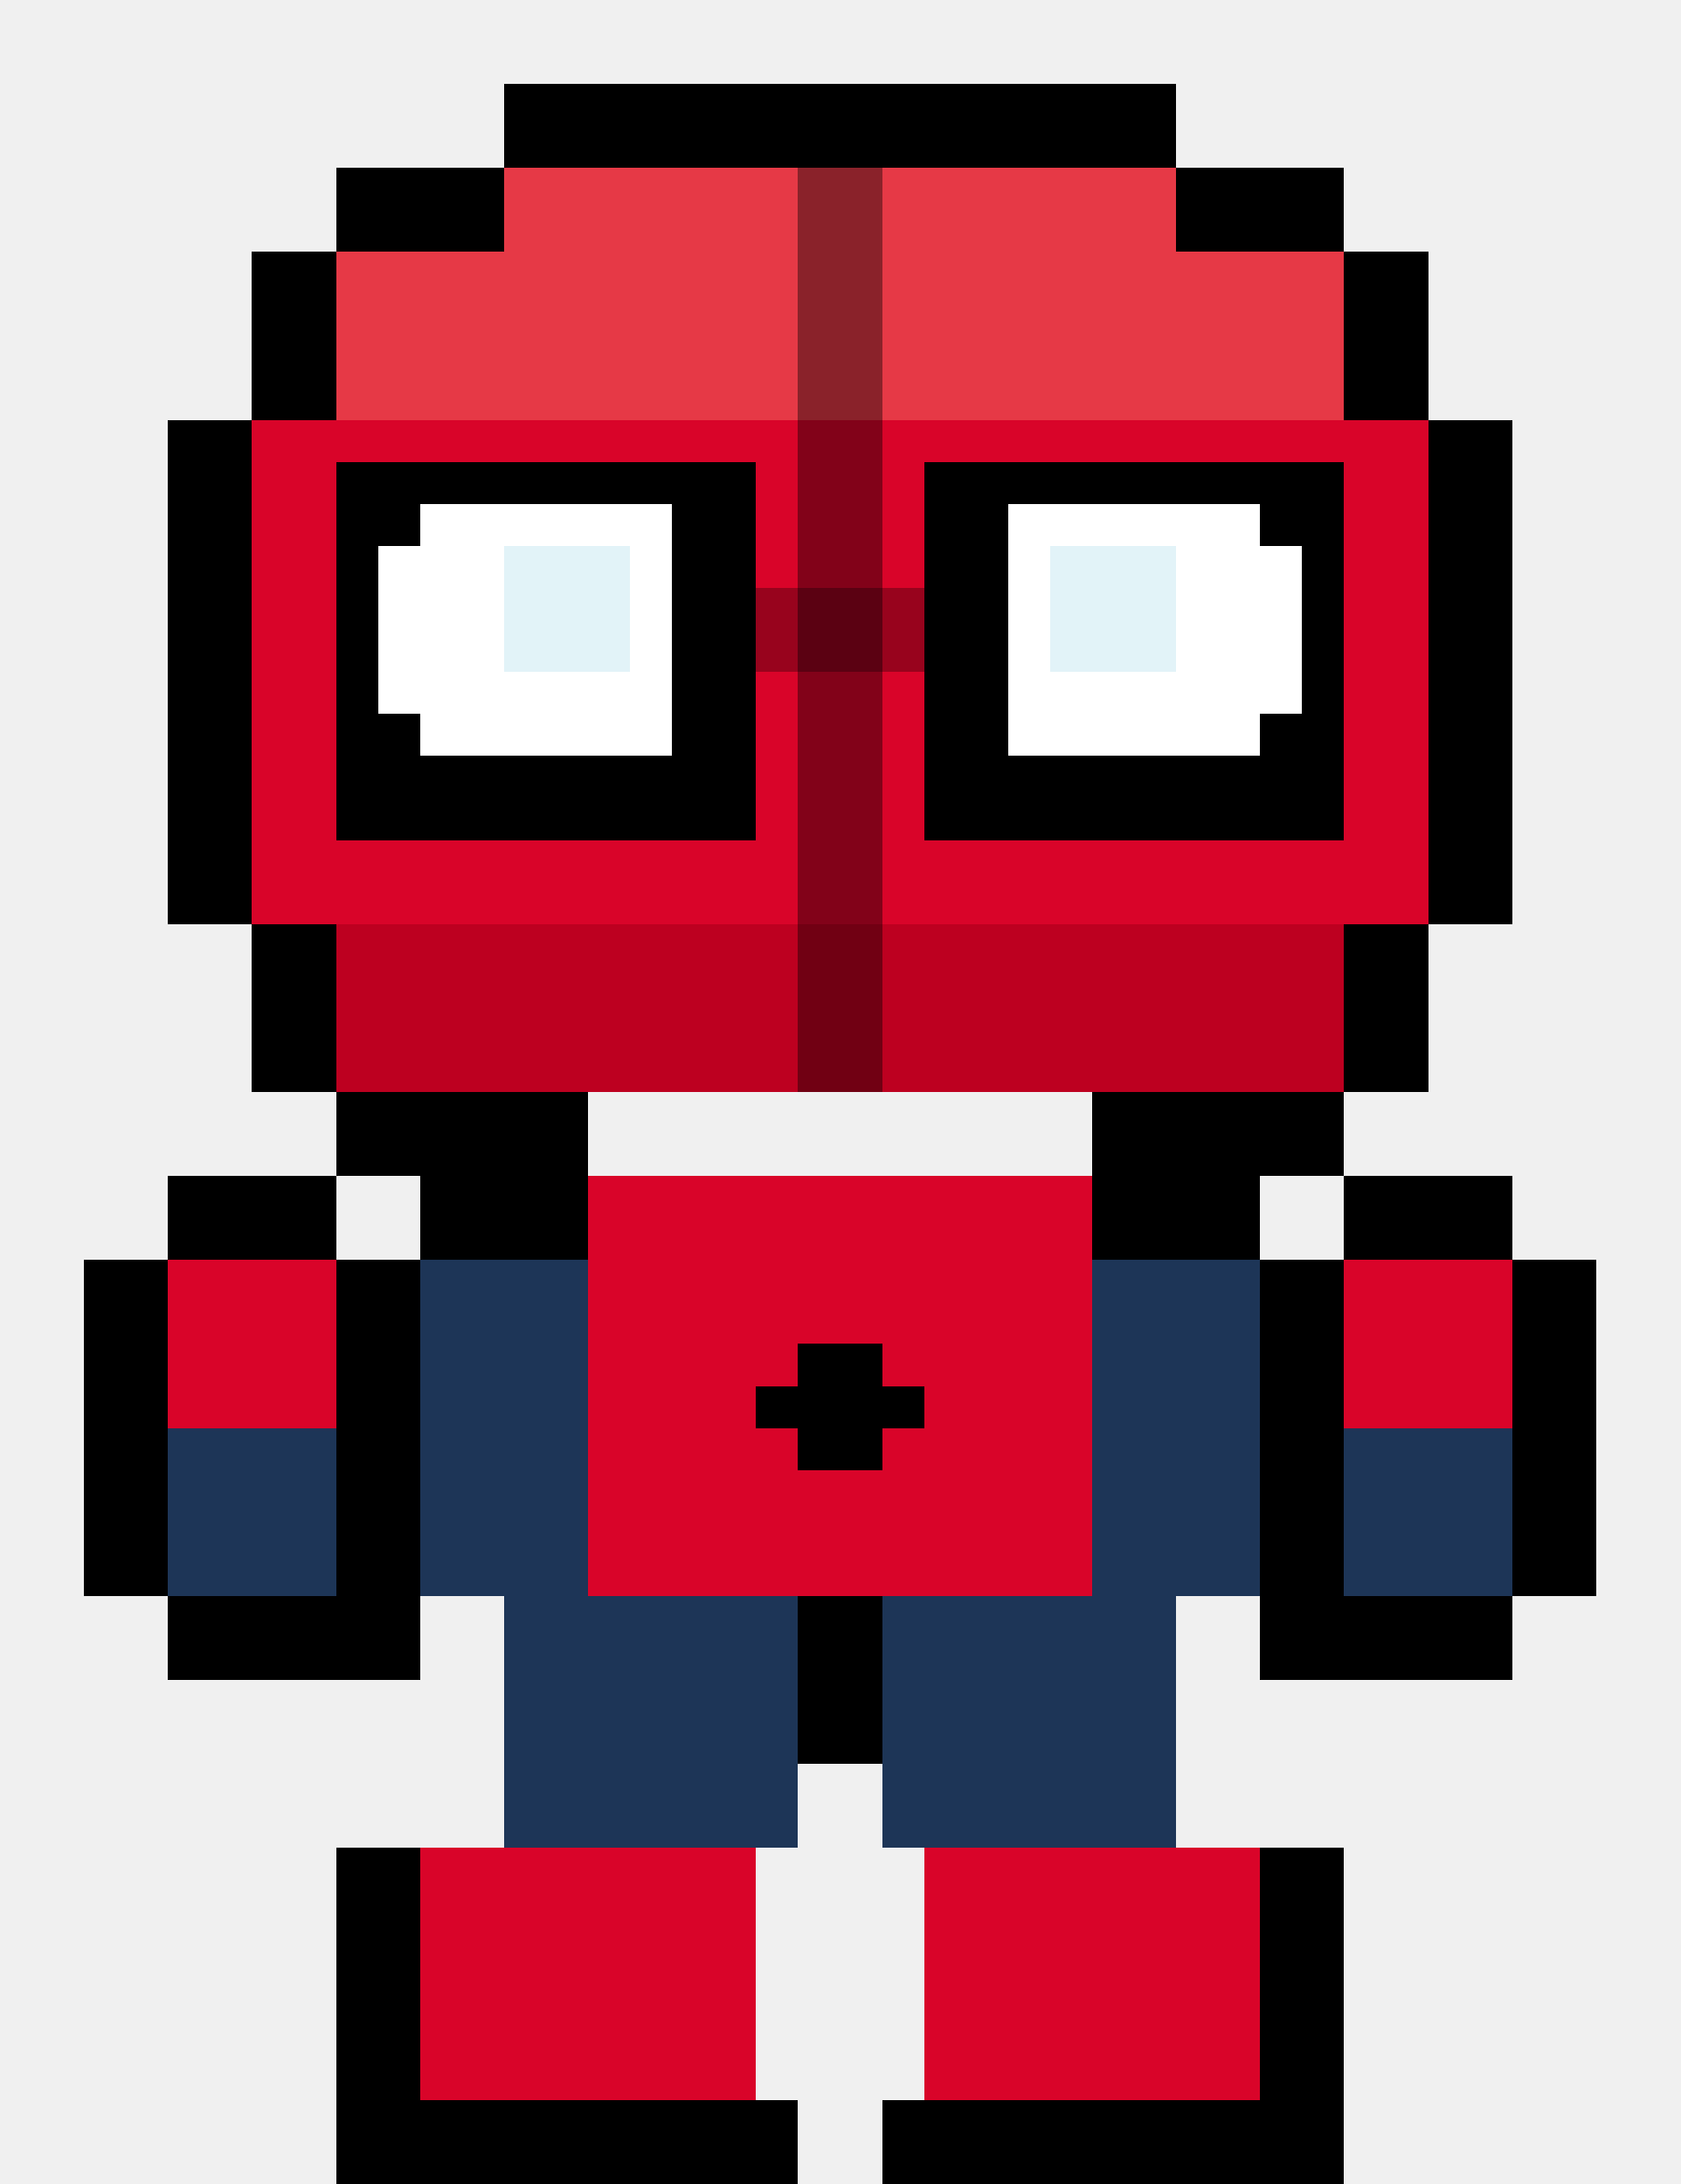
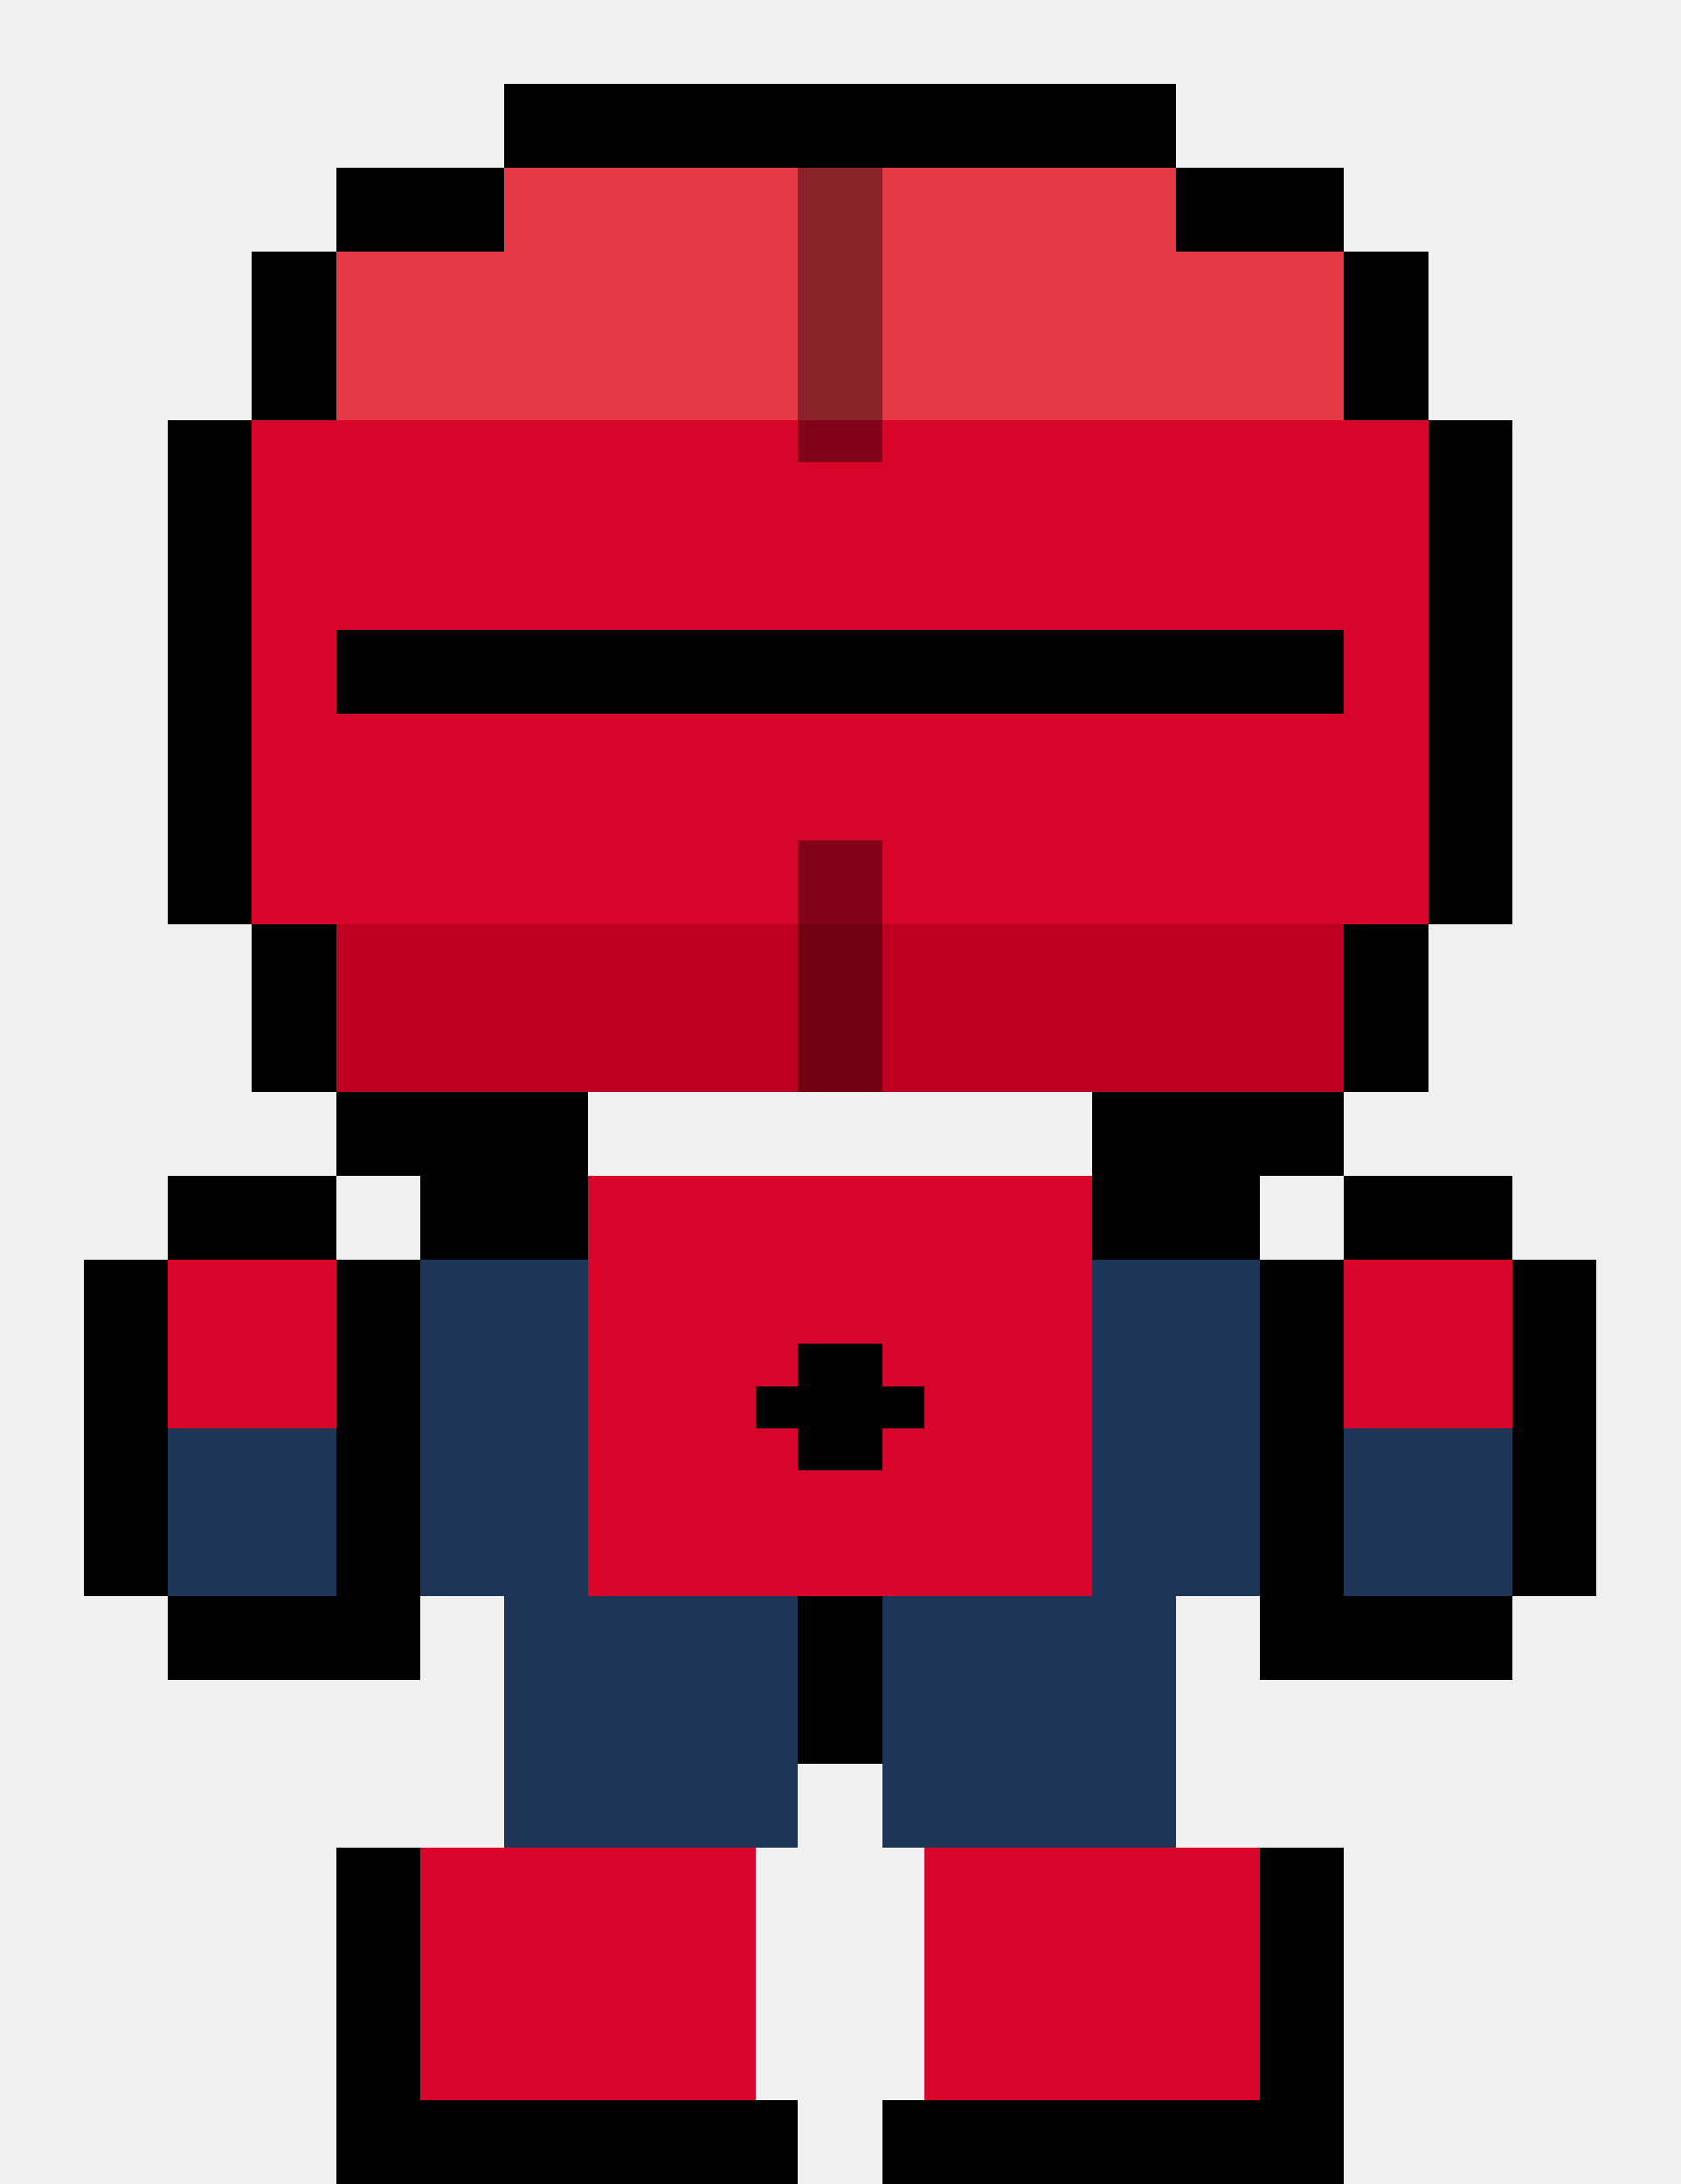
<svg xmlns="http://www.w3.org/2000/svg" viewBox="0 0 40 52" width="40" height="52" shape-rendering="crispEdges">
  <rect x="12" y="2" width="16" height="2" fill="#000" />
  <rect x="8" y="4" width="4" height="2" fill="#000" />
  <rect x="28" y="4" width="4" height="2" fill="#000" />
  <rect x="6" y="6" width="2" height="4" fill="#000" />
  <rect x="32" y="6" width="2" height="4" fill="#000" />
  <rect x="4" y="10" width="2" height="12" fill="#000" />
  <rect x="34" y="10" width="2" height="12" fill="#000" />
  <rect x="6" y="22" width="2" height="4" fill="#000" />
  <rect x="32" y="22" width="2" height="4" fill="#000" />
  <rect x="8" y="26" width="6" height="2" fill="#000" />
  <rect x="26" y="26" width="6" height="2" fill="#000" />
  <rect x="12" y="4" width="16" height="2" fill="#e63946" />
  <rect x="8" y="6" width="24" height="4" fill="#e63946" />
  <rect x="6" y="10" width="28" height="12" fill="#d90429" />
  <rect x="8" y="22" width="24" height="4" fill="#bd0020" />
  <rect x="19" y="4" width="2" height="22" fill="#000" opacity="0.4" />
  <rect x="8" y="14" width="24" height="2" fill="#000" opacity="0.3" />
  <rect x="8" y="11" width="10" height="9" fill="#000" />
  <rect x="10" y="12" width="6" height="6" fill="#ffffff" />
  <rect x="9" y="13" width="7" height="4" fill="#ffffff" />
  <rect x="12" y="13" width="3" height="3" fill="#e2f3f8" />
  <rect x="22" y="11" width="10" height="9" fill="#000" />
  <rect x="24" y="12" width="6" height="6" fill="#ffffff" />
  <rect x="24" y="13" width="7" height="4" fill="#ffffff" />
  <rect x="25" y="13" width="3" height="3" fill="#e2f3f8" />
+   <g id="blink-lids">
+     <rect x="8" y="11" width="24" height="9" fill="#d90429" />
+     <rect x="8" y="15" width="24" height="2" fill="#000" />
+     <animate attributeName="opacity" values="0;0;1;1;0" keyTimes="0;0.90;0.94;0.97;1" dur="4.8s" repeatCount="indefinite" />
+   </g>
  <rect x="10" y="28" width="20" height="2" fill="#000" />
  <rect x="8" y="30" width="2" height="10" fill="#000" />
  <rect x="30" y="30" width="2" height="10" fill="#000" />
  <rect x="14" y="28" width="12" height="10" fill="#d90429" />
  <rect x="10" y="30" width="4" height="8" fill="#1d3557" />
  <rect x="26" y="30" width="4" height="8" fill="#1d3557" />
  <rect x="19" y="32" width="2" height="3" fill="#000" />
  <rect x="18" y="33" width="4" height="1" fill="#000" />
  <rect x="4" y="28" width="4" height="2" fill="#000" />
  <rect x="2" y="30" width="2" height="8" fill="#000" />
  <rect x="4" y="38" width="4" height="2" fill="#000" />
  <rect x="4" y="30" width="4" height="4" fill="#d90429" />
  <rect x="4" y="34" width="4" height="4" fill="#1d3557" />
  <rect x="32" y="28" width="4" height="2" fill="#000" />
  <rect x="36" y="30" width="2" height="8" fill="#000" />
  <rect x="32" y="38" width="4" height="2" fill="#000" />
  <rect x="32" y="30" width="4" height="4" fill="#d90429" />
  <rect x="32" y="34" width="4" height="4" fill="#1d3557" />
  <rect x="12" y="38" width="7" height="6" fill="#1d3557" />
  <rect x="21" y="38" width="7" height="6" fill="#1d3557" />
  <rect x="19" y="38" width="2" height="4" fill="#000" />
  <rect x="10" y="44" width="8" height="6" fill="#d90429" />
  <rect x="22" y="44" width="8" height="6" fill="#d90429" />
  <rect x="8" y="50" width="11" height="2" fill="#000" />
  <rect x="21" y="50" width="11" height="2" fill="#000" />
  <rect x="8" y="44" width="2" height="6" fill="#000" />
  <rect x="30" y="44" width="2" height="6" fill="#000" />
</svg>
